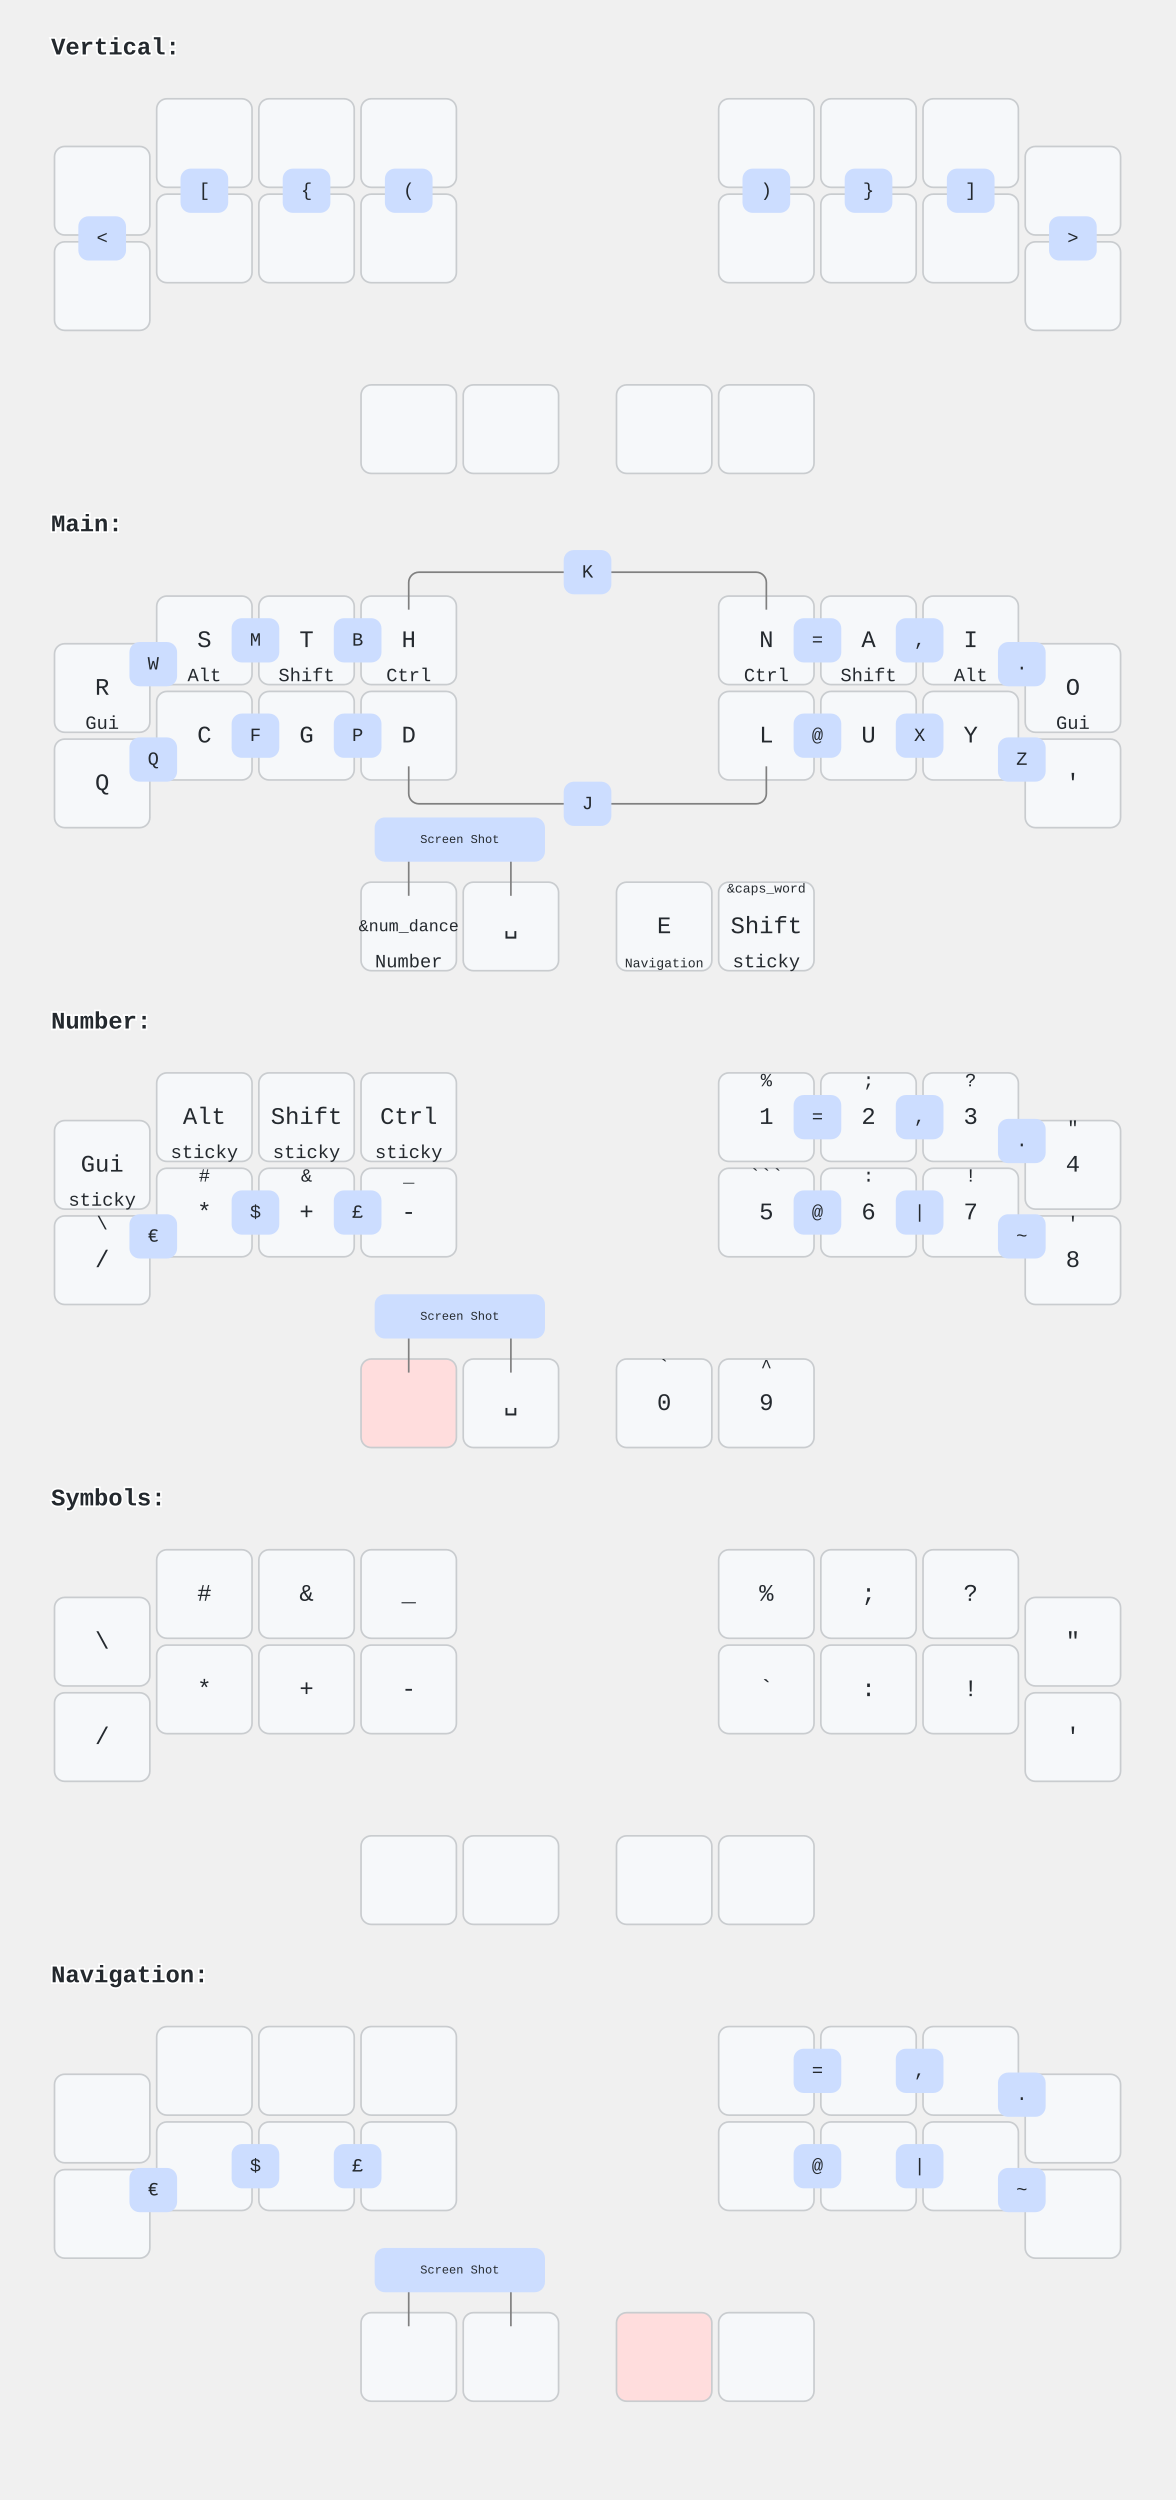
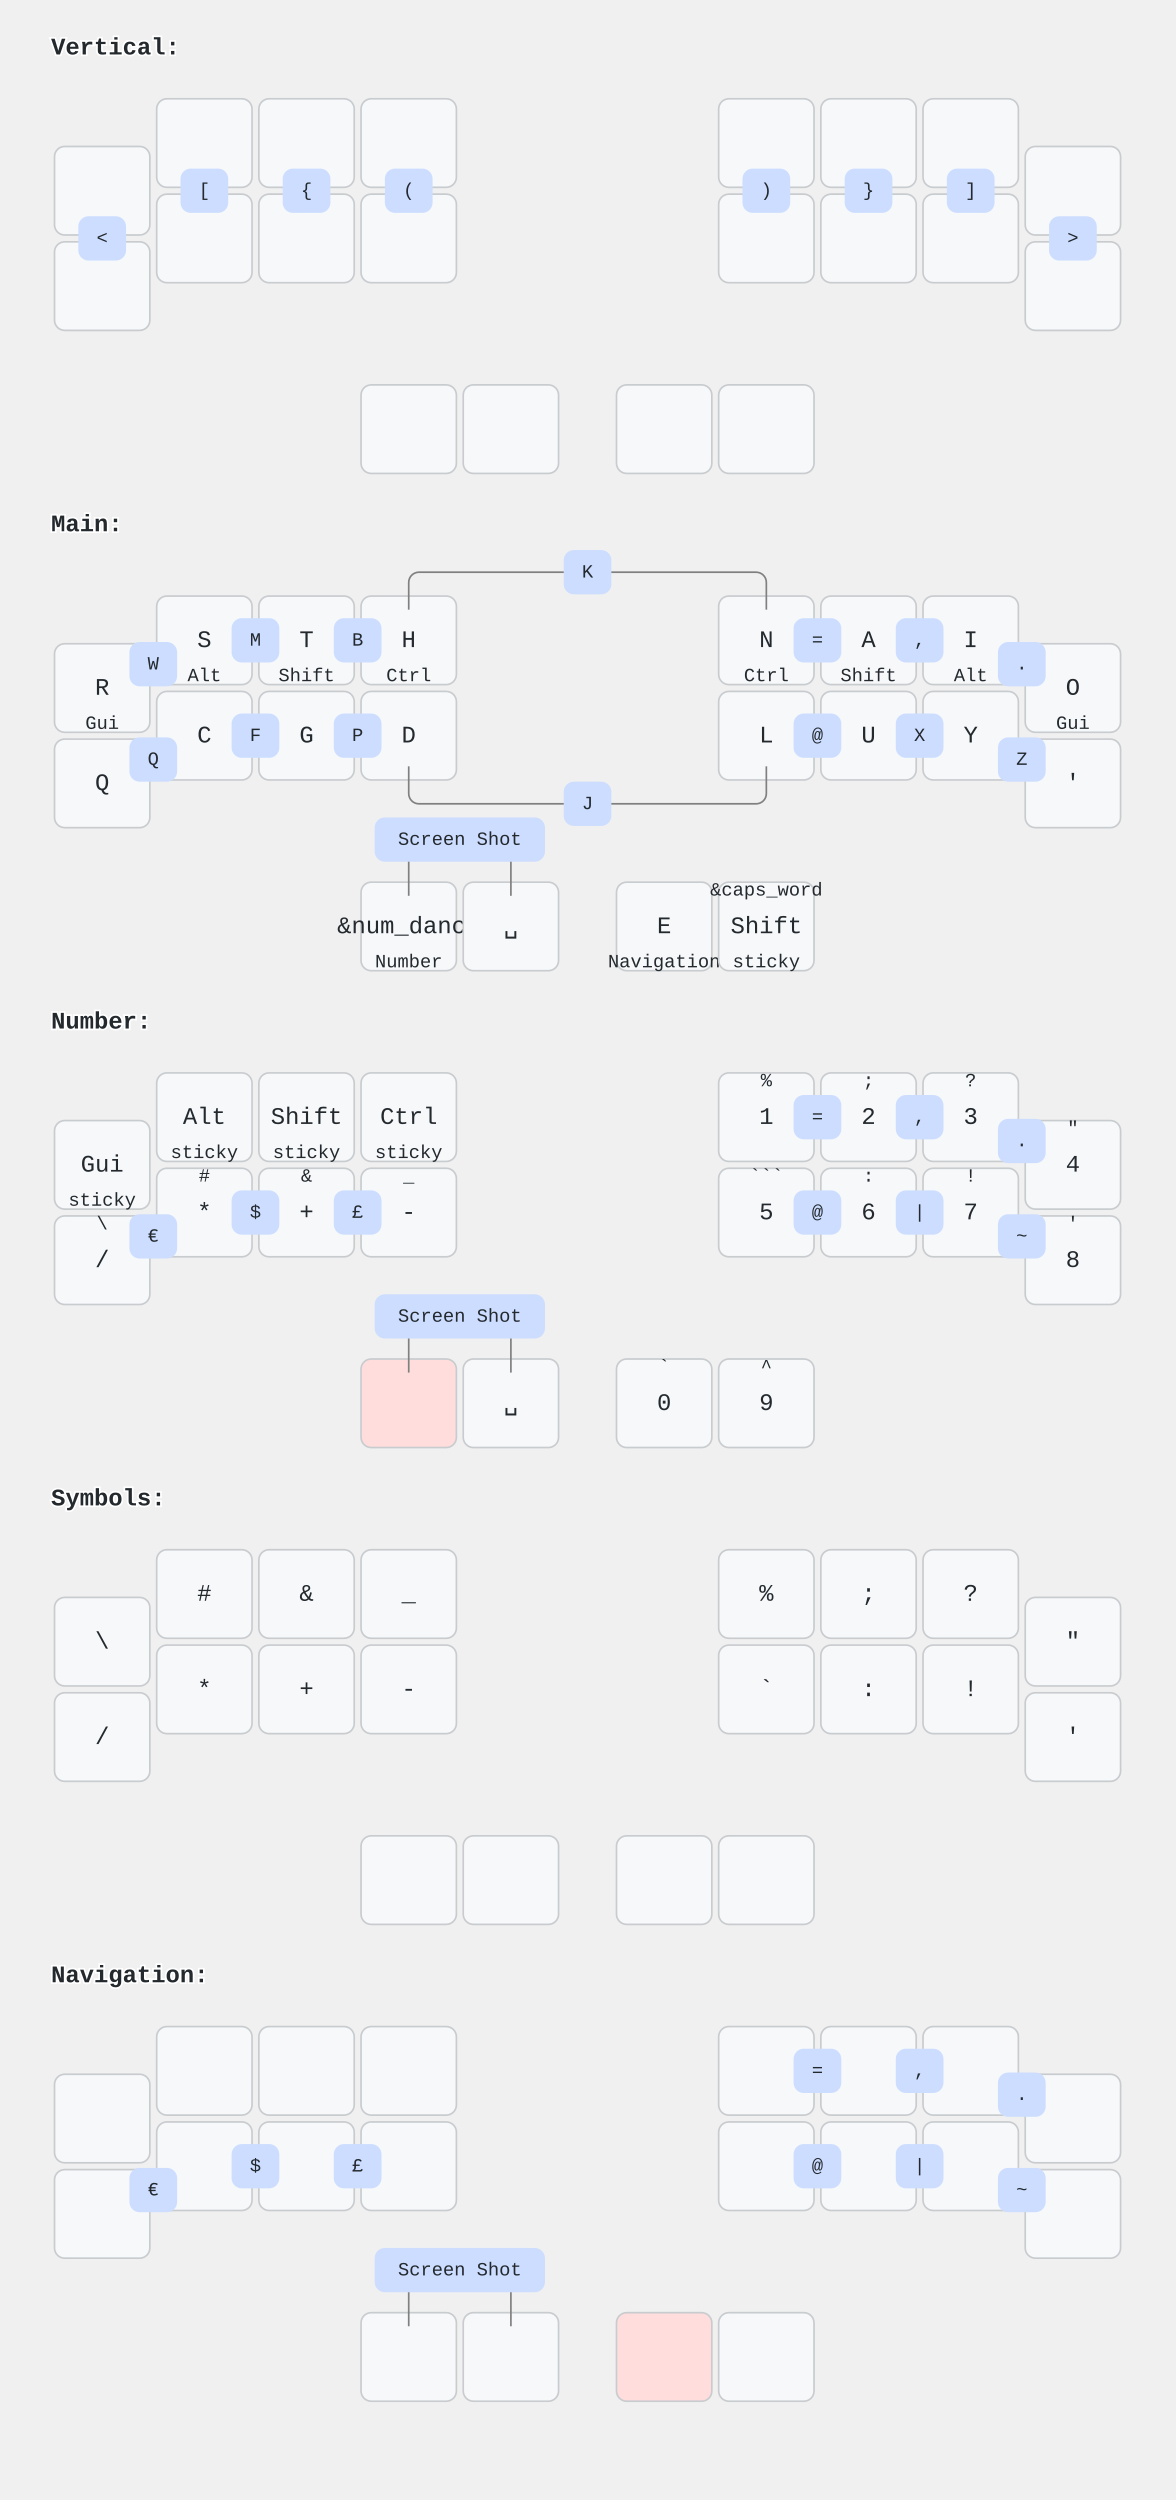
<svg xmlns="http://www.w3.org/2000/svg" width="690" height="1468" viewBox="0 0 690 1468" class="keymap">
  <style>/* font and background color specifications */
svg.keymap {
  font-family: SFMono-Regular,Consolas,Liberation Mono,Menlo,monospace;
  font-size: 14px;
  font-kerning: normal;
  text-rendering: optimizeLegibility;
  fill: #24292e;
}

/* default key styling */
rect.key {
  fill: #f6f8fa;
  stroke: #c9cccf;
  stroke-width: 1;
}

/* default key side styling, only used is draw_key_sides is set */
rect.side {
  filter: brightness(90%);
}

/* color accent for combo boxes */
rect.combo, rect.combo-separate {
  fill: #cdf;
}

/* color accent for held keys */
rect.held, rect.combo.held {
  fill: #fdd;
}

/* color accent for ghost (optional) keys */
rect.ghost, rect.combo.ghost {
  display: none;
}

text {
  text-anchor: middle;
  dominant-baseline: middle;
}

/* styling for layer labels */
text.label {
  font-weight: bold;
  text-anchor: start;
  stroke: white;
  stroke-width: 2;
  paint-order: stroke;
}

/* styling for combo tap, and key hold/shifted label text */
text.combo, text.hold, text.shifted {
  font-size: 11px;
}

text.hold {
  text-anchor: middle;
  dominant-baseline: auto;
}

text.shifted {
  text-anchor: middle;
  dominant-baseline: hanging;
}

/* styling for hold/shifted label text in combo box */
text.combo.hold, text.combo.shifted {
  font-size: 8px;
}

/* lighter symbol for transparent keys */
text.trans {
  fill: #7b7e81;
}

/* styling for combo dendrons */
path.combo {
  stroke-width: 1;
  stroke: gray;
  fill: none;
}

/* Start Tabler Icons Cleanup */
/* cannot use height/width with glyphs */
.icon-tabler &gt; path {
  fill: inherit;
  stroke: inherit;
  stroke-width: 2;
}
/* hide tabler's default box */
.icon-tabler &gt; path[stroke="none"][fill="none"] {
  visibility: hidden;
}
/* End Tabler Icons Cleanup */</style>
  <g transform="translate(30, 0)" class="layer-Vertical">
    <text x="0" y="28" class="label">Vertical:</text>
    <g transform="translate(0, 56)">
      <g transform="translate(30, 56)" class="key trans keypos-0">
        <rect rx="6" ry="6" x="-28" y="-26" width="56" height="52" class="key trans" />
      </g>
      <g transform="translate(90, 28)" class="key trans keypos-1">
        <rect rx="6" ry="6" x="-28" y="-26" width="56" height="52" class="key trans" />
      </g>
      <g transform="translate(150, 28)" class="key trans keypos-2">
        <rect rx="6" ry="6" x="-28" y="-26" width="56" height="52" class="key trans" />
      </g>
      <g transform="translate(210, 28)" class="key trans keypos-3">
        <rect rx="6" ry="6" x="-28" y="-26" width="56" height="52" class="key trans" />
      </g>
      <g transform="translate(270, 56)" class="key ghost keypos-4">
        <rect rx="6" ry="6" x="-28" y="-26" width="56" height="52" class="key ghost" />
      </g>
      <g transform="translate(360, 56)" class="key ghost keypos-5">
        <rect rx="6" ry="6" x="-28" y="-26" width="56" height="52" class="key ghost" />
      </g>
      <g transform="translate(420, 28)" class="key trans keypos-6">
        <rect rx="6" ry="6" x="-28" y="-26" width="56" height="52" class="key trans" />
      </g>
      <g transform="translate(480, 28)" class="key trans keypos-7">
        <rect rx="6" ry="6" x="-28" y="-26" width="56" height="52" class="key trans" />
      </g>
      <g transform="translate(540, 28)" class="key trans keypos-8">
        <rect rx="6" ry="6" x="-28" y="-26" width="56" height="52" class="key trans" />
      </g>
      <g transform="translate(600, 56)" class="key trans keypos-9">
        <rect rx="6" ry="6" x="-28" y="-26" width="56" height="52" class="key trans" />
      </g>
      <g transform="translate(30, 112)" class="key trans keypos-10">
        <rect rx="6" ry="6" x="-28" y="-26" width="56" height="52" class="key trans" />
      </g>
      <g transform="translate(90, 84)" class="key trans keypos-11">
        <rect rx="6" ry="6" x="-28" y="-26" width="56" height="52" class="key trans" />
      </g>
      <g transform="translate(150, 84)" class="key trans keypos-12">
        <rect rx="6" ry="6" x="-28" y="-26" width="56" height="52" class="key trans" />
      </g>
      <g transform="translate(210, 84)" class="key trans keypos-13">
        <rect rx="6" ry="6" x="-28" y="-26" width="56" height="52" class="key trans" />
      </g>
      <g transform="translate(270, 112)" class="key ghost keypos-14">
        <rect rx="6" ry="6" x="-28" y="-26" width="56" height="52" class="key ghost" />
      </g>
      <g transform="translate(360, 112)" class="key ghost keypos-15">
        <rect rx="6" ry="6" x="-28" y="-26" width="56" height="52" class="key ghost" />
      </g>
      <g transform="translate(420, 84)" class="key trans keypos-16">
        <rect rx="6" ry="6" x="-28" y="-26" width="56" height="52" class="key trans" />
      </g>
      <g transform="translate(480, 84)" class="key trans keypos-17">
        <rect rx="6" ry="6" x="-28" y="-26" width="56" height="52" class="key trans" />
      </g>
      <g transform="translate(540, 84)" class="key trans keypos-18">
        <rect rx="6" ry="6" x="-28" y="-26" width="56" height="52" class="key trans" />
      </g>
      <g transform="translate(600, 112)" class="key trans keypos-19">
        <rect rx="6" ry="6" x="-28" y="-26" width="56" height="52" class="key trans" />
      </g>
      <g transform="translate(90, 140)" class="key ghost keypos-20">
        <rect rx="6" ry="6" x="-28" y="-26" width="56" height="52" class="key ghost" />
      </g>
      <g transform="translate(150, 140)" class="key ghost keypos-21">
        <rect rx="6" ry="6" x="-28" y="-26" width="56" height="52" class="key ghost" />
      </g>
      <g transform="translate(210, 140)" class="key ghost keypos-22">
        <rect rx="6" ry="6" x="-28" y="-26" width="56" height="52" class="key ghost" />
      </g>
      <g transform="translate(420, 140)" class="key ghost keypos-23">
        <rect rx="6" ry="6" x="-28" y="-26" width="56" height="52" class="key ghost" />
      </g>
      <g transform="translate(480, 140)" class="key ghost keypos-24">
        <rect rx="6" ry="6" x="-28" y="-26" width="56" height="52" class="key ghost" />
      </g>
      <g transform="translate(540, 140)" class="key ghost keypos-25">
        <rect rx="6" ry="6" x="-28" y="-26" width="56" height="52" class="key ghost" />
      </g>
      <g transform="translate(210, 196)" class="key trans keypos-26">
        <rect rx="6" ry="6" x="-28" y="-26" width="56" height="52" class="key trans" />
      </g>
      <g transform="translate(270, 196)" class="key trans keypos-27">
        <rect rx="6" ry="6" x="-28" y="-26" width="56" height="52" class="key trans" />
      </g>
      <g transform="translate(360, 196)" class="key trans keypos-28">
        <rect rx="6" ry="6" x="-28" y="-26" width="56" height="52" class="key trans" />
      </g>
      <g transform="translate(420, 196)" class="key trans keypos-29">
        <rect rx="6" ry="6" x="-28" y="-26" width="56" height="52" class="key trans" />
      </g>
      <g class="combo combopos-0">
        <rect rx="6" ry="6" x="16" y="71" width="28" height="26" class="combo" />
        <text x="30" y="84" class="combo tap">&lt;</text>
      </g>
      <g class="combo combopos-1">
        <rect rx="6" ry="6" x="76" y="43" width="28" height="26" class="combo" />
        <text x="90" y="56" class="combo tap">[</text>
      </g>
      <g class="combo combopos-2">
        <rect rx="6" ry="6" x="136" y="43" width="28" height="26" class="combo" />
        <text x="150" y="56" class="combo tap">{</text>
      </g>
      <g class="combo combopos-3">
        <rect rx="6" ry="6" x="196" y="43" width="28" height="26" class="combo" />
        <text x="210" y="56" class="combo tap">(</text>
      </g>
      <g class="combo combopos-4">
        <rect rx="6" ry="6" x="406" y="43" width="28" height="26" class="combo" />
        <text x="420" y="56" class="combo tap">)</text>
      </g>
      <g class="combo combopos-5">
        <rect rx="6" ry="6" x="466" y="43" width="28" height="26" class="combo" />
        <text x="480" y="56" class="combo tap">}</text>
      </g>
      <g class="combo combopos-6">
        <rect rx="6" ry="6" x="526" y="43" width="28" height="26" class="combo" />
        <text x="540" y="56" class="combo tap">]</text>
      </g>
      <g class="combo combopos-7">
        <rect rx="6" ry="6" x="586" y="71" width="28" height="26" class="combo" />
        <text x="600" y="84" class="combo tap">&gt;</text>
      </g>
    </g>
  </g>
  <g transform="translate(30, 280)" class="layer-Main">
    <text x="0" y="28" class="label">Main:</text>
    <g transform="translate(0, 68)">
      <g transform="translate(30, 56)" class="key keypos-0">
        <rect rx="6" ry="6" x="-28" y="-26" width="56" height="52" class="key" />
        <text x="0" y="0" class="key tap">R</text>
        <text x="0" y="24" class="key hold">Gui</text>
      </g>
      <g transform="translate(90, 28)" class="key keypos-1">
        <rect rx="6" ry="6" x="-28" y="-26" width="56" height="52" class="key" />
        <text x="0" y="0" class="key tap">S</text>
        <text x="0" y="24" class="key hold">Alt</text>
      </g>
      <g transform="translate(150, 28)" class="key keypos-2">
        <rect rx="6" ry="6" x="-28" y="-26" width="56" height="52" class="key" />
        <text x="0" y="0" class="key tap">T</text>
        <text x="0" y="24" class="key hold">Shift</text>
      </g>
      <g transform="translate(210, 28)" class="key keypos-3">
        <rect rx="6" ry="6" x="-28" y="-26" width="56" height="52" class="key" />
        <text x="0" y="0" class="key tap">H</text>
        <text x="0" y="24" class="key hold">Ctrl</text>
      </g>
      <g transform="translate(270, 56)" class="key ghost keypos-4">
        <rect rx="6" ry="6" x="-28" y="-26" width="56" height="52" class="key ghost" />
      </g>
      <g transform="translate(360, 56)" class="key ghost keypos-5">
        <rect rx="6" ry="6" x="-28" y="-26" width="56" height="52" class="key ghost" />
      </g>
      <g transform="translate(420, 28)" class="key keypos-6">
        <rect rx="6" ry="6" x="-28" y="-26" width="56" height="52" class="key" />
        <text x="0" y="0" class="key tap">N</text>
        <text x="0" y="24" class="key hold">Ctrl</text>
      </g>
      <g transform="translate(480, 28)" class="key keypos-7">
        <rect rx="6" ry="6" x="-28" y="-26" width="56" height="52" class="key" />
        <text x="0" y="0" class="key tap">A</text>
        <text x="0" y="24" class="key hold">Shift</text>
      </g>
      <g transform="translate(540, 28)" class="key keypos-8">
        <rect rx="6" ry="6" x="-28" y="-26" width="56" height="52" class="key" />
        <text x="0" y="0" class="key tap">I</text>
        <text x="0" y="24" class="key hold">Alt</text>
      </g>
      <g transform="translate(600, 56)" class="key keypos-9">
        <rect rx="6" ry="6" x="-28" y="-26" width="56" height="52" class="key" />
        <text x="0" y="0" class="key tap">O</text>
        <text x="0" y="24" class="key hold">Gui</text>
      </g>
      <g transform="translate(30, 112)" class="key keypos-10">
        <rect rx="6" ry="6" x="-28" y="-26" width="56" height="52" class="key" />
        <text x="0" y="0" class="key tap">Q</text>
      </g>
      <g transform="translate(90, 84)" class="key keypos-11">
        <rect rx="6" ry="6" x="-28" y="-26" width="56" height="52" class="key" />
        <text x="0" y="0" class="key tap">C</text>
      </g>
      <g transform="translate(150, 84)" class="key keypos-12">
        <rect rx="6" ry="6" x="-28" y="-26" width="56" height="52" class="key" />
        <text x="0" y="0" class="key tap">G</text>
      </g>
      <g transform="translate(210, 84)" class="key keypos-13">
        <rect rx="6" ry="6" x="-28" y="-26" width="56" height="52" class="key" />
        <text x="0" y="0" class="key tap">D</text>
      </g>
      <g transform="translate(270, 112)" class="key ghost keypos-14">
        <rect rx="6" ry="6" x="-28" y="-26" width="56" height="52" class="key ghost" />
      </g>
      <g transform="translate(360, 112)" class="key ghost keypos-15">
        <rect rx="6" ry="6" x="-28" y="-26" width="56" height="52" class="key ghost" />
      </g>
      <g transform="translate(420, 84)" class="key keypos-16">
        <rect rx="6" ry="6" x="-28" y="-26" width="56" height="52" class="key" />
        <text x="0" y="0" class="key tap">L</text>
      </g>
      <g transform="translate(480, 84)" class="key keypos-17">
        <rect rx="6" ry="6" x="-28" y="-26" width="56" height="52" class="key" />
        <text x="0" y="0" class="key tap">U</text>
      </g>
      <g transform="translate(540, 84)" class="key keypos-18">
        <rect rx="6" ry="6" x="-28" y="-26" width="56" height="52" class="key" />
        <text x="0" y="0" class="key tap">Y</text>
      </g>
      <g transform="translate(600, 112)" class="key keypos-19">
        <rect rx="6" ry="6" x="-28" y="-26" width="56" height="52" class="key" />
        <text x="0" y="0" class="key tap">'</text>
      </g>
      <g transform="translate(90, 140)" class="key ghost keypos-20">
        <rect rx="6" ry="6" x="-28" y="-26" width="56" height="52" class="key ghost" />
      </g>
      <g transform="translate(150, 140)" class="key ghost keypos-21">
        <rect rx="6" ry="6" x="-28" y="-26" width="56" height="52" class="key ghost" />
      </g>
      <g transform="translate(210, 140)" class="key ghost keypos-22">
        <rect rx="6" ry="6" x="-28" y="-26" width="56" height="52" class="key ghost" />
      </g>
      <g transform="translate(420, 140)" class="key ghost keypos-23">
        <rect rx="6" ry="6" x="-28" y="-26" width="56" height="52" class="key ghost" />
      </g>
      <g transform="translate(480, 140)" class="key ghost keypos-24">
        <rect rx="6" ry="6" x="-28" y="-26" width="56" height="52" class="key ghost" />
      </g>
      <g transform="translate(540, 140)" class="key ghost keypos-25">
        <rect rx="6" ry="6" x="-28" y="-26" width="56" height="52" class="key ghost" />
      </g>
      <g transform="translate(210, 196)" class="key keypos-26">
        <rect rx="6" ry="6" x="-28" y="-26" width="56" height="52" class="key" />
-         <text x="0" y="0" class="key tap">
-           <tspan style="font-size: 70%">&amp;num_dance</tspan>
-         </text>
+         <text x="0" y="0" class="key tap">&amp;num_dance</text>
        <text x="0" y="24" class="key hold">Number</text>
      </g>
      <g transform="translate(270, 196)" class="key keypos-27">
        <rect rx="6" ry="6" x="-28" y="-26" width="56" height="52" class="key" />
        <text x="0" y="0" class="key tap">␣</text>
      </g>
      <g transform="translate(360, 196)" class="key keypos-28">
        <rect rx="6" ry="6" x="-28" y="-26" width="56" height="52" class="key" />
        <text x="0" y="0" class="key tap">E</text>
-         <text x="0" y="24" class="key hold">
-           <tspan style="font-size: 70%">Navigation</tspan>
-         </text>
+         <text x="0" y="24" class="key hold">Navigation</text>
      </g>
      <g transform="translate(420, 196)" class="key keypos-29">
        <rect rx="6" ry="6" x="-28" y="-26" width="56" height="52" class="key" />
        <text x="0" y="0" class="key tap">Shift</text>
        <text x="0" y="24" class="key hold">sticky</text>
-         <text x="0" y="-24" class="key shifted">
-           <tspan style="font-size: 70%">&amp;caps_word</tspan>
-         </text>
+         <text x="0" y="-24" class="key shifted">&amp;caps_word</text>
      </g>
      <g class="combo combopos-0">
        <rect rx="6" ry="6" x="46" y="29" width="28" height="26" class="combo" />
        <text x="60" y="42" class="combo tap">W</text>
      </g>
      <g class="combo combopos-1">
        <rect rx="6" ry="6" x="106" y="15" width="28" height="26" class="combo" />
        <text x="120" y="28" class="combo tap">M</text>
      </g>
      <g class="combo combopos-2">
        <rect rx="6" ry="6" x="166" y="15" width="28" height="26" class="combo" />
        <text x="180" y="28" class="combo tap">B</text>
      </g>
      <g class="combo combopos-3">
        <path d="M315,-12 h-99 a6.0,6.0 0 0 0 -6.0,6.0 v16" class="combo" />
        <path d="M315,-12 h99 a6.0,6.0 0 0 1 6.0,6.0 v16" class="combo" />
        <rect rx="6" ry="6" x="301" y="-25" width="28" height="26" class="combo" />
        <text x="315" y="-12" class="combo tap">K</text>
      </g>
      <g class="combo combopos-4">
        <rect rx="6" ry="6" x="436" y="15" width="28" height="26" class="combo" />
        <text x="450" y="28" class="combo tap">=</text>
      </g>
      <g class="combo combopos-5">
        <rect rx="6" ry="6" x="496" y="15" width="28" height="26" class="combo" />
        <text x="510" y="28" class="combo tap">,</text>
      </g>
      <g class="combo combopos-6">
        <rect rx="6" ry="6" x="556" y="29" width="28" height="26" class="combo" />
        <text x="570" y="42" class="combo tap">.</text>
      </g>
      <g class="combo combopos-7">
        <rect rx="6" ry="6" x="46" y="85" width="28" height="26" class="combo" />
        <text x="60" y="98" class="combo tap">Q</text>
      </g>
      <g class="combo combopos-8">
        <rect rx="6" ry="6" x="106" y="71" width="28" height="26" class="combo" />
        <text x="120" y="84" class="combo tap">F</text>
      </g>
      <g class="combo combopos-9">
        <rect rx="6" ry="6" x="166" y="71" width="28" height="26" class="combo" />
        <text x="180" y="84" class="combo tap">P</text>
      </g>
      <g class="combo combopos-10">
        <path d="M315,124 h-99 a6.0,6.0 0 0 1 -6.0,-6.0 v-16" class="combo" />
        <path d="M315,124 h99 a6.0,6.0 0 0 0 6.0,-6.0 v-16" class="combo" />
        <rect rx="6" ry="6" x="301" y="111" width="28" height="26" class="combo" />
        <text x="315" y="124" class="combo tap">J</text>
      </g>
      <g class="combo combopos-11">
        <rect rx="6" ry="6" x="436" y="71" width="28" height="26" class="combo" />
        <text x="450" y="84" class="combo tap">@</text>
      </g>
      <g class="combo combopos-12">
        <rect rx="6" ry="6" x="496" y="71" width="28" height="26" class="combo" />
        <text x="510" y="84" class="combo tap">X</text>
      </g>
      <g class="combo combopos-13">
        <rect rx="6" ry="6" x="556" y="85" width="28" height="26" class="combo" />
        <text x="570" y="98" class="combo tap">Z</text>
      </g>
      <g class="combo combopos-14">
        <path d="M240,145 h-24 a6.0,6.0 0 0 0 -6.0,6.0 v27" class="combo" />
        <path d="M240,145 h24 a6.0,6.0 0 0 1 6.0,6.0 v27" class="combo" />
        <rect rx="6" ry="6" x="190" y="132" width="100" height="26" class="combo" />
-         <text x="240" y="145" class="combo tap">
-           <tspan style="font-size: 64%">Screen Shot</tspan>
-         </text>
+         <text x="240" y="145" class="combo tap">Screen Shot</text>
      </g>
    </g>
  </g>
  <g transform="translate(30, 572)" class="layer-Number">
    <text x="0" y="28" class="label">Number:</text>
    <g transform="translate(0, 56)">
      <g transform="translate(30, 56)" class="key keypos-0">
        <rect rx="6" ry="6" x="-28" y="-26" width="56" height="52" class="key" />
        <text x="0" y="0" class="key tap">Gui</text>
        <text x="0" y="24" class="key hold">sticky</text>
      </g>
      <g transform="translate(90, 28)" class="key keypos-1">
        <rect rx="6" ry="6" x="-28" y="-26" width="56" height="52" class="key" />
        <text x="0" y="0" class="key tap">Alt</text>
        <text x="0" y="24" class="key hold">sticky</text>
      </g>
      <g transform="translate(150, 28)" class="key keypos-2">
        <rect rx="6" ry="6" x="-28" y="-26" width="56" height="52" class="key" />
        <text x="0" y="0" class="key tap">Shift</text>
        <text x="0" y="24" class="key hold">sticky</text>
      </g>
      <g transform="translate(210, 28)" class="key keypos-3">
        <rect rx="6" ry="6" x="-28" y="-26" width="56" height="52" class="key" />
        <text x="0" y="0" class="key tap">Ctrl</text>
        <text x="0" y="24" class="key hold">sticky</text>
      </g>
      <g transform="translate(270, 56)" class="key ghost keypos-4">
        <rect rx="6" ry="6" x="-28" y="-26" width="56" height="52" class="key ghost" />
      </g>
      <g transform="translate(360, 56)" class="key ghost keypos-5">
        <rect rx="6" ry="6" x="-28" y="-26" width="56" height="52" class="key ghost" />
      </g>
      <g transform="translate(420, 28)" class="key keypos-6">
        <rect rx="6" ry="6" x="-28" y="-26" width="56" height="52" class="key" />
        <text x="0" y="0" class="key tap">1</text>
        <text x="0" y="-24" class="key shifted">%</text>
      </g>
      <g transform="translate(480, 28)" class="key keypos-7">
        <rect rx="6" ry="6" x="-28" y="-26" width="56" height="52" class="key" />
        <text x="0" y="0" class="key tap">2</text>
        <text x="0" y="-24" class="key shifted">;</text>
      </g>
      <g transform="translate(540, 28)" class="key keypos-8">
        <rect rx="6" ry="6" x="-28" y="-26" width="56" height="52" class="key" />
        <text x="0" y="0" class="key tap">3</text>
        <text x="0" y="-24" class="key shifted">?</text>
      </g>
      <g transform="translate(600, 56)" class="key keypos-9">
        <rect rx="6" ry="6" x="-28" y="-26" width="56" height="52" class="key" />
        <text x="0" y="0" class="key tap">4</text>
        <text x="0" y="-24" class="key shifted">"</text>
      </g>
      <g transform="translate(30, 112)" class="key keypos-10">
        <rect rx="6" ry="6" x="-28" y="-26" width="56" height="52" class="key" />
        <text x="0" y="0" class="key tap">/</text>
        <text x="0" y="-24" class="key shifted">\</text>
      </g>
      <g transform="translate(90, 84)" class="key keypos-11">
        <rect rx="6" ry="6" x="-28" y="-26" width="56" height="52" class="key" />
        <text x="0" y="0" class="key tap">*</text>
        <text x="0" y="-24" class="key shifted">#</text>
      </g>
      <g transform="translate(150, 84)" class="key keypos-12">
        <rect rx="6" ry="6" x="-28" y="-26" width="56" height="52" class="key" />
        <text x="0" y="0" class="key tap">+</text>
        <text x="0" y="-24" class="key shifted">&amp;</text>
      </g>
      <g transform="translate(210, 84)" class="key keypos-13">
        <rect rx="6" ry="6" x="-28" y="-26" width="56" height="52" class="key" />
        <text x="0" y="0" class="key tap">-</text>
        <text x="0" y="-24" class="key shifted">_</text>
      </g>
      <g transform="translate(270, 112)" class="key ghost keypos-14">
        <rect rx="6" ry="6" x="-28" y="-26" width="56" height="52" class="key ghost" />
      </g>
      <g transform="translate(360, 112)" class="key ghost keypos-15">
        <rect rx="6" ry="6" x="-28" y="-26" width="56" height="52" class="key ghost" />
      </g>
      <g transform="translate(420, 84)" class="key keypos-16">
        <rect rx="6" ry="6" x="-28" y="-26" width="56" height="52" class="key" />
        <text x="0" y="0" class="key tap">5</text>
        <text x="0" y="-24" class="key shifted">```</text>
      </g>
      <g transform="translate(480, 84)" class="key keypos-17">
        <rect rx="6" ry="6" x="-28" y="-26" width="56" height="52" class="key" />
        <text x="0" y="0" class="key tap">6</text>
        <text x="0" y="-24" class="key shifted">:</text>
      </g>
      <g transform="translate(540, 84)" class="key keypos-18">
        <rect rx="6" ry="6" x="-28" y="-26" width="56" height="52" class="key" />
        <text x="0" y="0" class="key tap">7</text>
        <text x="0" y="-24" class="key shifted">!</text>
      </g>
      <g transform="translate(600, 112)" class="key keypos-19">
        <rect rx="6" ry="6" x="-28" y="-26" width="56" height="52" class="key" />
        <text x="0" y="0" class="key tap">8</text>
        <text x="0" y="-24" class="key shifted">'</text>
      </g>
      <g transform="translate(90, 140)" class="key ghost keypos-20">
        <rect rx="6" ry="6" x="-28" y="-26" width="56" height="52" class="key ghost" />
      </g>
      <g transform="translate(150, 140)" class="key ghost keypos-21">
        <rect rx="6" ry="6" x="-28" y="-26" width="56" height="52" class="key ghost" />
      </g>
      <g transform="translate(210, 140)" class="key ghost keypos-22">
        <rect rx="6" ry="6" x="-28" y="-26" width="56" height="52" class="key ghost" />
      </g>
      <g transform="translate(420, 140)" class="key ghost keypos-23">
        <rect rx="6" ry="6" x="-28" y="-26" width="56" height="52" class="key ghost" />
      </g>
      <g transform="translate(480, 140)" class="key ghost keypos-24">
        <rect rx="6" ry="6" x="-28" y="-26" width="56" height="52" class="key ghost" />
      </g>
      <g transform="translate(540, 140)" class="key ghost keypos-25">
        <rect rx="6" ry="6" x="-28" y="-26" width="56" height="52" class="key ghost" />
      </g>
      <g transform="translate(210, 196)" class="key held keypos-26">
        <rect rx="6" ry="6" x="-28" y="-26" width="56" height="52" class="key held" />
      </g>
      <g transform="translate(270, 196)" class="key keypos-27">
        <rect rx="6" ry="6" x="-28" y="-26" width="56" height="52" class="key" />
        <text x="0" y="0" class="key tap">␣</text>
      </g>
      <g transform="translate(360, 196)" class="key keypos-28">
        <rect rx="6" ry="6" x="-28" y="-26" width="56" height="52" class="key" />
        <text x="0" y="0" class="key tap">0</text>
        <text x="0" y="-24" class="key shifted">`</text>
      </g>
      <g transform="translate(420, 196)" class="key keypos-29">
        <rect rx="6" ry="6" x="-28" y="-26" width="56" height="52" class="key" />
        <text x="0" y="0" class="key tap">9</text>
        <text x="0" y="-24" class="key shifted">^</text>
      </g>
      <g class="combo combopos-0">
        <rect rx="6" ry="6" x="436" y="15" width="28" height="26" class="combo" />
        <text x="450" y="28" class="combo tap">=</text>
      </g>
      <g class="combo combopos-1">
        <rect rx="6" ry="6" x="496" y="15" width="28" height="26" class="combo" />
        <text x="510" y="28" class="combo tap">,</text>
      </g>
      <g class="combo combopos-2">
        <rect rx="6" ry="6" x="556" y="29" width="28" height="26" class="combo" />
        <text x="570" y="42" class="combo tap">.</text>
      </g>
      <g class="combo combopos-3">
        <rect rx="6" ry="6" x="436" y="71" width="28" height="26" class="combo" />
        <text x="450" y="84" class="combo tap">@</text>
      </g>
      <g class="combo combopos-4">
        <path d="M240,145 h-24 a6.0,6.0 0 0 0 -6.0,6.0 v27" class="combo" />
        <path d="M240,145 h24 a6.0,6.0 0 0 1 6.0,6.0 v27" class="combo" />
        <rect rx="6" ry="6" x="190" y="132" width="100" height="26" class="combo" />
-         <text x="240" y="145" class="combo tap">
-           <tspan style="font-size: 64%">Screen Shot</tspan>
-         </text>
+         <text x="240" y="145" class="combo tap">Screen Shot</text>
      </g>
      <g class="combo combopos-5">
        <rect rx="6" ry="6" x="46" y="85" width="28" height="26" class="combo" />
        <text x="60" y="98" class="combo tap">€</text>
      </g>
      <g class="combo combopos-6">
        <rect rx="6" ry="6" x="106" y="71" width="28" height="26" class="combo" />
        <text x="120" y="84" class="combo tap">$</text>
      </g>
      <g class="combo combopos-7">
        <rect rx="6" ry="6" x="166" y="71" width="28" height="26" class="combo" />
        <text x="180" y="84" class="combo tap">£</text>
      </g>
      <g class="combo combopos-8">
        <rect rx="6" ry="6" x="496" y="71" width="28" height="26" class="combo" />
        <text x="510" y="84" class="combo tap">|</text>
      </g>
      <g class="combo combopos-9">
        <rect rx="6" ry="6" x="556" y="85" width="28" height="26" class="combo" />
        <text x="570" y="98" class="combo tap">~</text>
      </g>
    </g>
  </g>
  <g transform="translate(30, 852)" class="layer-Symbols">
    <text x="0" y="28" class="label">Symbols:</text>
    <g transform="translate(0, 56)">
      <g transform="translate(30, 56)" class="key keypos-0">
        <rect rx="6" ry="6" x="-28" y="-26" width="56" height="52" class="key" />
        <text x="0" y="0" class="key tap">\</text>
      </g>
      <g transform="translate(90, 28)" class="key keypos-1">
        <rect rx="6" ry="6" x="-28" y="-26" width="56" height="52" class="key" />
        <text x="0" y="0" class="key tap">#</text>
      </g>
      <g transform="translate(150, 28)" class="key keypos-2">
        <rect rx="6" ry="6" x="-28" y="-26" width="56" height="52" class="key" />
        <text x="0" y="0" class="key tap">&amp;</text>
      </g>
      <g transform="translate(210, 28)" class="key keypos-3">
        <rect rx="6" ry="6" x="-28" y="-26" width="56" height="52" class="key" />
        <text x="0" y="0" class="key tap">_</text>
      </g>
      <g transform="translate(270, 56)" class="key ghost keypos-4">
        <rect rx="6" ry="6" x="-28" y="-26" width="56" height="52" class="key ghost" />
      </g>
      <g transform="translate(360, 56)" class="key ghost keypos-5">
        <rect rx="6" ry="6" x="-28" y="-26" width="56" height="52" class="key ghost" />
      </g>
      <g transform="translate(420, 28)" class="key keypos-6">
        <rect rx="6" ry="6" x="-28" y="-26" width="56" height="52" class="key" />
        <text x="0" y="0" class="key tap">%</text>
      </g>
      <g transform="translate(480, 28)" class="key keypos-7">
        <rect rx="6" ry="6" x="-28" y="-26" width="56" height="52" class="key" />
        <text x="0" y="0" class="key tap">;</text>
      </g>
      <g transform="translate(540, 28)" class="key keypos-8">
        <rect rx="6" ry="6" x="-28" y="-26" width="56" height="52" class="key" />
        <text x="0" y="0" class="key tap">?</text>
      </g>
      <g transform="translate(600, 56)" class="key keypos-9">
        <rect rx="6" ry="6" x="-28" y="-26" width="56" height="52" class="key" />
        <text x="0" y="0" class="key tap">"</text>
      </g>
      <g transform="translate(30, 112)" class="key keypos-10">
        <rect rx="6" ry="6" x="-28" y="-26" width="56" height="52" class="key" />
        <text x="0" y="0" class="key tap">/</text>
      </g>
      <g transform="translate(90, 84)" class="key keypos-11">
        <rect rx="6" ry="6" x="-28" y="-26" width="56" height="52" class="key" />
        <text x="0" y="0" class="key tap">*</text>
      </g>
      <g transform="translate(150, 84)" class="key keypos-12">
        <rect rx="6" ry="6" x="-28" y="-26" width="56" height="52" class="key" />
        <text x="0" y="0" class="key tap">+</text>
      </g>
      <g transform="translate(210, 84)" class="key keypos-13">
        <rect rx="6" ry="6" x="-28" y="-26" width="56" height="52" class="key" />
        <text x="0" y="0" class="key tap">-</text>
      </g>
      <g transform="translate(270, 112)" class="key ghost keypos-14">
        <rect rx="6" ry="6" x="-28" y="-26" width="56" height="52" class="key ghost" />
      </g>
      <g transform="translate(360, 112)" class="key ghost keypos-15">
        <rect rx="6" ry="6" x="-28" y="-26" width="56" height="52" class="key ghost" />
      </g>
      <g transform="translate(420, 84)" class="key keypos-16">
        <rect rx="6" ry="6" x="-28" y="-26" width="56" height="52" class="key" />
        <text x="0" y="0" class="key tap">`</text>
      </g>
      <g transform="translate(480, 84)" class="key keypos-17">
        <rect rx="6" ry="6" x="-28" y="-26" width="56" height="52" class="key" />
        <text x="0" y="0" class="key tap">:</text>
      </g>
      <g transform="translate(540, 84)" class="key keypos-18">
        <rect rx="6" ry="6" x="-28" y="-26" width="56" height="52" class="key" />
        <text x="0" y="0" class="key tap">!</text>
      </g>
      <g transform="translate(600, 112)" class="key keypos-19">
        <rect rx="6" ry="6" x="-28" y="-26" width="56" height="52" class="key" />
        <text x="0" y="0" class="key tap">'</text>
      </g>
      <g transform="translate(90, 140)" class="key ghost keypos-20">
        <rect rx="6" ry="6" x="-28" y="-26" width="56" height="52" class="key ghost" />
      </g>
      <g transform="translate(150, 140)" class="key ghost keypos-21">
        <rect rx="6" ry="6" x="-28" y="-26" width="56" height="52" class="key ghost" />
      </g>
      <g transform="translate(210, 140)" class="key ghost keypos-22">
        <rect rx="6" ry="6" x="-28" y="-26" width="56" height="52" class="key ghost" />
      </g>
      <g transform="translate(420, 140)" class="key ghost keypos-23">
        <rect rx="6" ry="6" x="-28" y="-26" width="56" height="52" class="key ghost" />
      </g>
      <g transform="translate(480, 140)" class="key ghost keypos-24">
        <rect rx="6" ry="6" x="-28" y="-26" width="56" height="52" class="key ghost" />
      </g>
      <g transform="translate(540, 140)" class="key ghost keypos-25">
        <rect rx="6" ry="6" x="-28" y="-26" width="56" height="52" class="key ghost" />
      </g>
      <g transform="translate(210, 196)" class="key trans keypos-26">
        <rect rx="6" ry="6" x="-28" y="-26" width="56" height="52" class="key trans" />
      </g>
      <g transform="translate(270, 196)" class="key trans keypos-27">
        <rect rx="6" ry="6" x="-28" y="-26" width="56" height="52" class="key trans" />
      </g>
      <g transform="translate(360, 196)" class="key trans keypos-28">
        <rect rx="6" ry="6" x="-28" y="-26" width="56" height="52" class="key trans" />
      </g>
      <g transform="translate(420, 196)" class="key trans keypos-29">
        <rect rx="6" ry="6" x="-28" y="-26" width="56" height="52" class="key trans" />
      </g>
    </g>
  </g>
  <g transform="translate(30, 1132)" class="layer-Navigation">
    <text x="0" y="28" class="label">Navigation:</text>
    <g transform="translate(0, 56)">
      <g transform="translate(30, 56)" class="key trans keypos-0">
        <rect rx="6" ry="6" x="-28" y="-26" width="56" height="52" class="key trans" />
      </g>
      <g transform="translate(90, 28)" class="key trans keypos-1">
        <rect rx="6" ry="6" x="-28" y="-26" width="56" height="52" class="key trans" />
      </g>
      <g transform="translate(150, 28)" class="key trans keypos-2">
        <rect rx="6" ry="6" x="-28" y="-26" width="56" height="52" class="key trans" />
      </g>
      <g transform="translate(210, 28)" class="key trans keypos-3">
        <rect rx="6" ry="6" x="-28" y="-26" width="56" height="52" class="key trans" />
      </g>
      <g transform="translate(270, 56)" class="key ghost keypos-4">
        <rect rx="6" ry="6" x="-28" y="-26" width="56" height="52" class="key ghost" />
      </g>
      <g transform="translate(360, 56)" class="key ghost keypos-5">
        <rect rx="6" ry="6" x="-28" y="-26" width="56" height="52" class="key ghost" />
      </g>
      <g transform="translate(420, 28)" class="key trans keypos-6">
        <rect rx="6" ry="6" x="-28" y="-26" width="56" height="52" class="key trans" />
      </g>
      <g transform="translate(480, 28)" class="key trans keypos-7">
        <rect rx="6" ry="6" x="-28" y="-26" width="56" height="52" class="key trans" />
      </g>
      <g transform="translate(540, 28)" class="key trans keypos-8">
        <rect rx="6" ry="6" x="-28" y="-26" width="56" height="52" class="key trans" />
      </g>
      <g transform="translate(600, 56)" class="key trans keypos-9">
        <rect rx="6" ry="6" x="-28" y="-26" width="56" height="52" class="key trans" />
      </g>
      <g transform="translate(30, 112)" class="key trans keypos-10">
        <rect rx="6" ry="6" x="-28" y="-26" width="56" height="52" class="key trans" />
      </g>
      <g transform="translate(90, 84)" class="key trans keypos-11">
        <rect rx="6" ry="6" x="-28" y="-26" width="56" height="52" class="key trans" />
      </g>
      <g transform="translate(150, 84)" class="key trans keypos-12">
        <rect rx="6" ry="6" x="-28" y="-26" width="56" height="52" class="key trans" />
      </g>
      <g transform="translate(210, 84)" class="key trans keypos-13">
        <rect rx="6" ry="6" x="-28" y="-26" width="56" height="52" class="key trans" />
      </g>
      <g transform="translate(270, 112)" class="key ghost keypos-14">
        <rect rx="6" ry="6" x="-28" y="-26" width="56" height="52" class="key ghost" />
      </g>
      <g transform="translate(360, 112)" class="key ghost keypos-15">
        <rect rx="6" ry="6" x="-28" y="-26" width="56" height="52" class="key ghost" />
      </g>
      <g transform="translate(420, 84)" class="key trans keypos-16">
        <rect rx="6" ry="6" x="-28" y="-26" width="56" height="52" class="key trans" />
      </g>
      <g transform="translate(480, 84)" class="key trans keypos-17">
        <rect rx="6" ry="6" x="-28" y="-26" width="56" height="52" class="key trans" />
      </g>
      <g transform="translate(540, 84)" class="key trans keypos-18">
        <rect rx="6" ry="6" x="-28" y="-26" width="56" height="52" class="key trans" />
      </g>
      <g transform="translate(600, 112)" class="key trans keypos-19">
        <rect rx="6" ry="6" x="-28" y="-26" width="56" height="52" class="key trans" />
      </g>
      <g transform="translate(90, 140)" class="key ghost keypos-20">
        <rect rx="6" ry="6" x="-28" y="-26" width="56" height="52" class="key ghost" />
      </g>
      <g transform="translate(150, 140)" class="key ghost keypos-21">
        <rect rx="6" ry="6" x="-28" y="-26" width="56" height="52" class="key ghost" />
      </g>
      <g transform="translate(210, 140)" class="key ghost keypos-22">
        <rect rx="6" ry="6" x="-28" y="-26" width="56" height="52" class="key ghost" />
      </g>
      <g transform="translate(420, 140)" class="key ghost keypos-23">
        <rect rx="6" ry="6" x="-28" y="-26" width="56" height="52" class="key ghost" />
      </g>
      <g transform="translate(480, 140)" class="key ghost keypos-24">
        <rect rx="6" ry="6" x="-28" y="-26" width="56" height="52" class="key ghost" />
      </g>
      <g transform="translate(540, 140)" class="key ghost keypos-25">
        <rect rx="6" ry="6" x="-28" y="-26" width="56" height="52" class="key ghost" />
      </g>
      <g transform="translate(210, 196)" class="key trans keypos-26">
        <rect rx="6" ry="6" x="-28" y="-26" width="56" height="52" class="key trans" />
      </g>
      <g transform="translate(270, 196)" class="key trans keypos-27">
        <rect rx="6" ry="6" x="-28" y="-26" width="56" height="52" class="key trans" />
      </g>
      <g transform="translate(360, 196)" class="key held keypos-28">
        <rect rx="6" ry="6" x="-28" y="-26" width="56" height="52" class="key held" />
      </g>
      <g transform="translate(420, 196)" class="key trans keypos-29">
        <rect rx="6" ry="6" x="-28" y="-26" width="56" height="52" class="key trans" />
      </g>
      <g class="combo combopos-0">
        <rect rx="6" ry="6" x="436" y="15" width="28" height="26" class="combo" />
        <text x="450" y="28" class="combo tap">=</text>
      </g>
      <g class="combo combopos-1">
        <rect rx="6" ry="6" x="496" y="15" width="28" height="26" class="combo" />
        <text x="510" y="28" class="combo tap">,</text>
      </g>
      <g class="combo combopos-2">
        <rect rx="6" ry="6" x="556" y="29" width="28" height="26" class="combo" />
        <text x="570" y="42" class="combo tap">.</text>
      </g>
      <g class="combo combopos-3">
        <rect rx="6" ry="6" x="436" y="71" width="28" height="26" class="combo" />
        <text x="450" y="84" class="combo tap">@</text>
      </g>
      <g class="combo combopos-4">
        <path d="M240,145 h-24 a6.0,6.0 0 0 0 -6.0,6.0 v27" class="combo" />
        <path d="M240,145 h24 a6.0,6.0 0 0 1 6.0,6.0 v27" class="combo" />
        <rect rx="6" ry="6" x="190" y="132" width="100" height="26" class="combo" />
-         <text x="240" y="145" class="combo tap">
-           <tspan style="font-size: 64%">Screen Shot</tspan>
-         </text>
+         <text x="240" y="145" class="combo tap">Screen Shot</text>
      </g>
      <g class="combo combopos-5">
        <rect rx="6" ry="6" x="46" y="85" width="28" height="26" class="combo" />
        <text x="60" y="98" class="combo tap">€</text>
      </g>
      <g class="combo combopos-6">
        <rect rx="6" ry="6" x="106" y="71" width="28" height="26" class="combo" />
        <text x="120" y="84" class="combo tap">$</text>
      </g>
      <g class="combo combopos-7">
        <rect rx="6" ry="6" x="166" y="71" width="28" height="26" class="combo" />
        <text x="180" y="84" class="combo tap">£</text>
      </g>
      <g class="combo combopos-8">
        <rect rx="6" ry="6" x="496" y="71" width="28" height="26" class="combo" />
        <text x="510" y="84" class="combo tap">|</text>
      </g>
      <g class="combo combopos-9">
        <rect rx="6" ry="6" x="556" y="85" width="28" height="26" class="combo" />
        <text x="570" y="98" class="combo tap">~</text>
      </g>
    </g>
  </g>
</svg>
